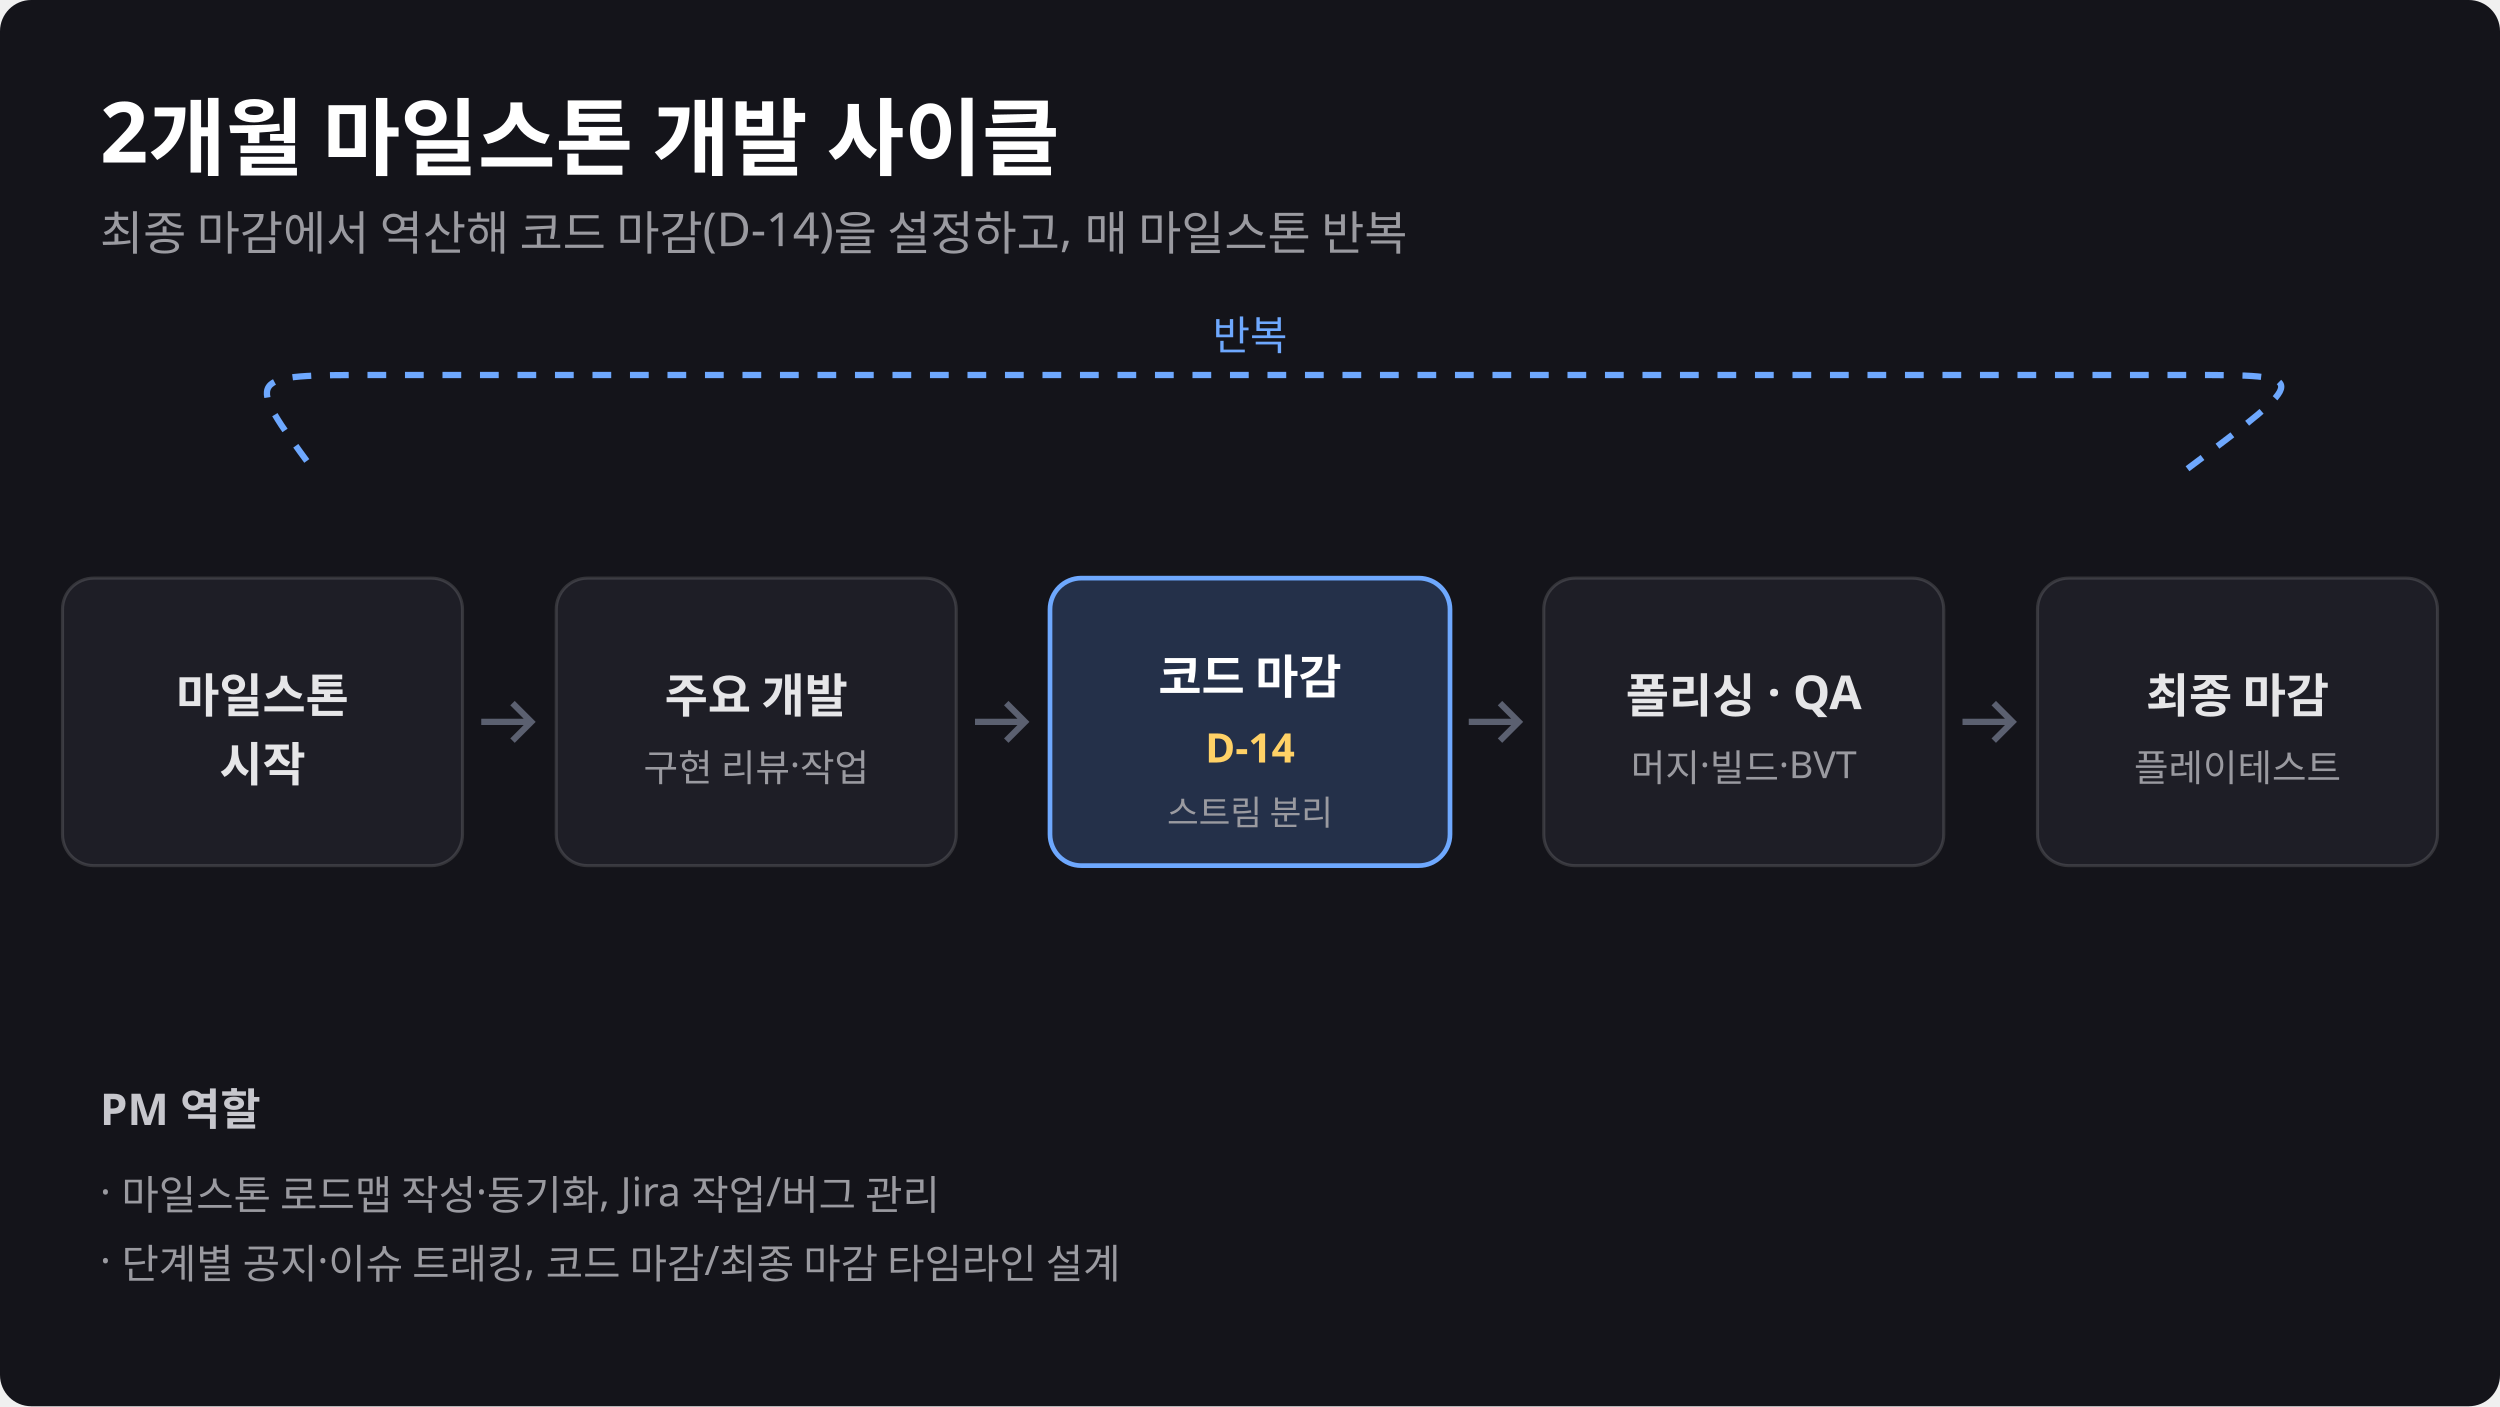
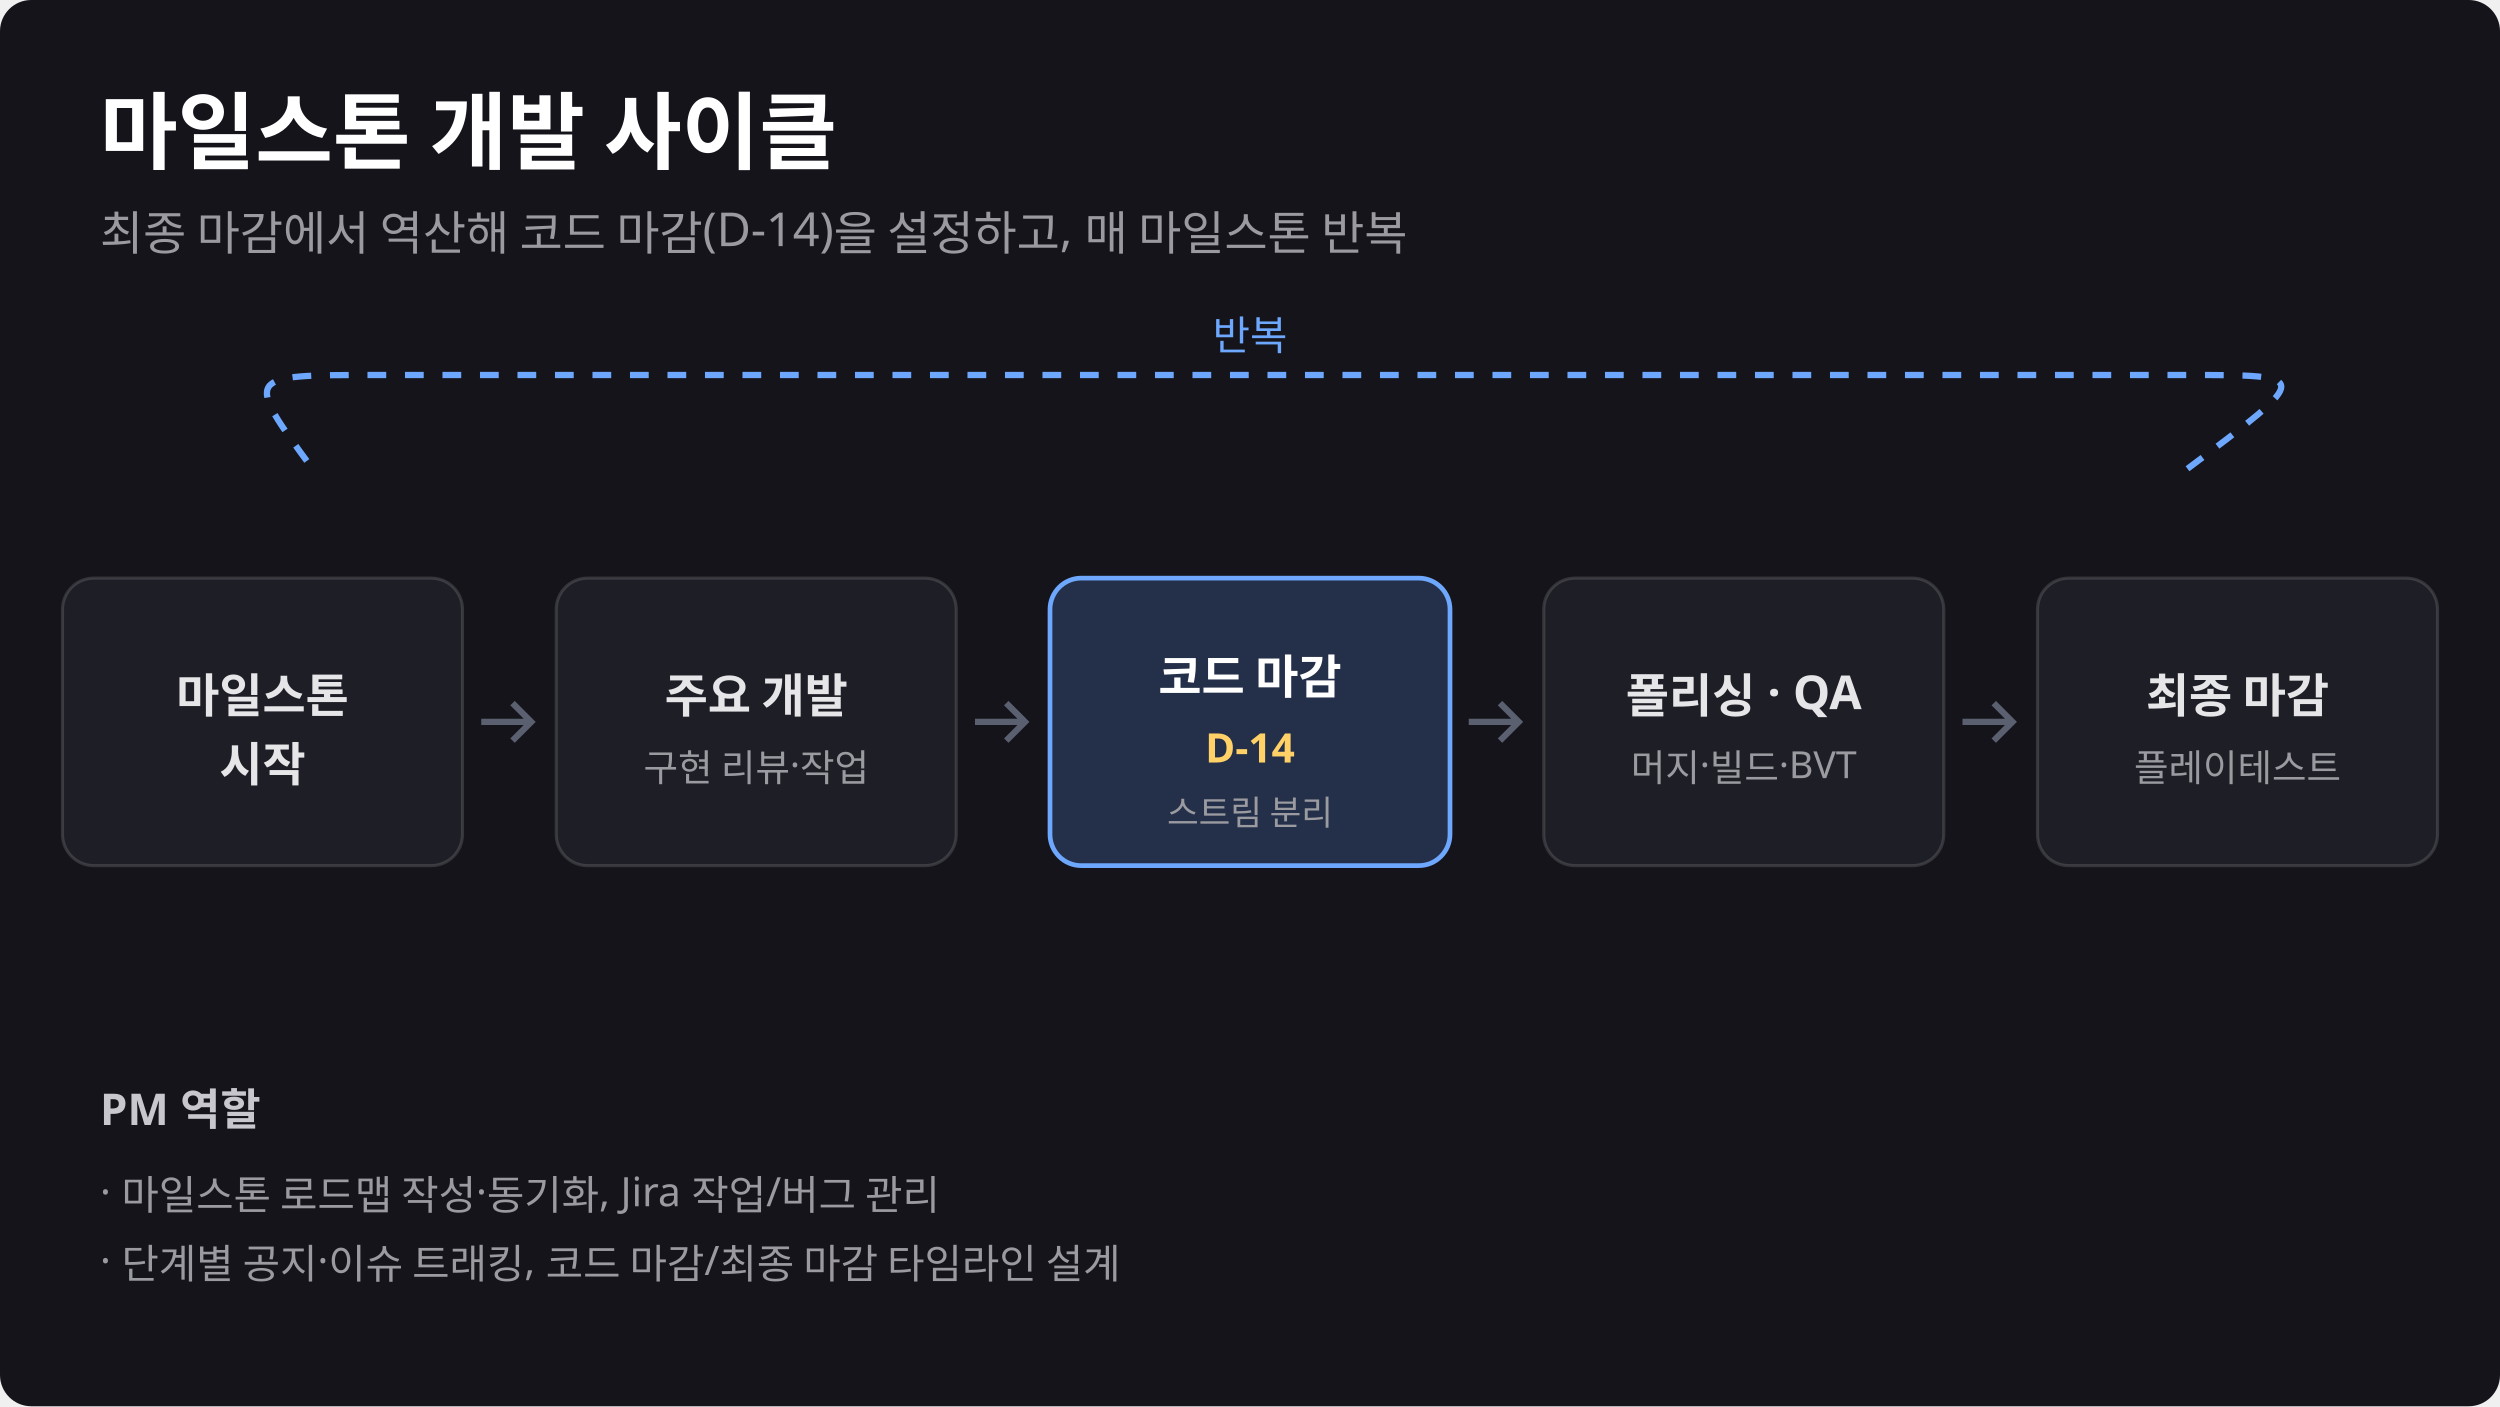
<svg xmlns="http://www.w3.org/2000/svg" viewBox="0 0 800 450" font-family="Pretendard, 'Malgun Gothic', 'Apple SD Gothic Neo', sans-serif">
  <rect width="800" height="450" rx="10" fill="#14141a" />
-   <text x="32" y="52" fill="#ffffff" font-size="27" font-weight="700">2개월 마일스톤 개발 사이클</text>
+   <text x="32" y="52" fill="#ffffff" font-size="27" font-weight="700">마일스톤 개발 사이클</text>
  <text x="32" y="80" fill="#9a9aa0" font-size="15">최종 마감에서 역산해 코드 마감(D-14)을 설정하고, 매 마일스톤 반복</text>
  <path d="M 700 150 C 740 120, 740 120, 700 120 L 120 120 C 78 120, 78 120, 100 150" fill="none" stroke="#6ea8fe" stroke-width="2" stroke-dasharray="6 6" />
  <text x="400" y="112" fill="#6ea8fe" font-size="13" text-anchor="middle">반복</text>
  <g>
    <rect x="20" y="185" width="128" height="92" rx="10" fill="#1e1e26" stroke="rgba(255,255,255,.14)" />
    <text x="84" y="228" fill="#e6e6e8" font-size="15" font-weight="600" text-anchor="middle">마일스톤</text>
    <text x="84" y="250" fill="#e6e6e8" font-size="15" font-weight="600" text-anchor="middle">시작</text>
    <rect x="178" y="185" width="128" height="92" rx="10" fill="#1e1e26" stroke="rgba(255,255,255,.14)" />
    <text x="242" y="228" fill="#e6e6e8" font-size="15" font-weight="600" text-anchor="middle">주요 개발</text>
    <text x="242" y="250" fill="#9a9aa0" font-size="12" text-anchor="middle">구현 리뷰·작업</text>
    <rect x="336" y="185" width="128" height="92" rx="10" fill="#243049" stroke="#6ea8fe" stroke-width="1.5" />
    <text x="400" y="222" fill="#ffffff" font-size="15" font-weight="700" text-anchor="middle">코드 마감</text>
    <text x="400" y="244" fill="#ffd166" font-size="13" font-weight="600" text-anchor="middle">D-14</text>
    <text x="400" y="264" fill="#9a9aa0" font-size="11" text-anchor="middle">스트림 분리</text>
    <rect x="494" y="185" width="128" height="92" rx="10" fill="#1e1e26" stroke="rgba(255,255,255,.14)" />
    <text x="558" y="228" fill="#e6e6e8" font-size="15" font-weight="600" text-anchor="middle">폴리싱 · QA</text>
    <text x="558" y="250" fill="#9a9aa0" font-size="12" text-anchor="middle">머지·빌드·BVT</text>
    <rect x="652" y="185" width="128" height="92" rx="10" fill="#1e1e26" stroke="rgba(255,255,255,.14)" />
    <text x="716" y="228" fill="#e6e6e8" font-size="15" font-weight="600" text-anchor="middle">최종 마감</text>
    <text x="716" y="250" fill="#9a9aa0" font-size="12" text-anchor="middle">플레이테스트</text>
  </g>
  <g fill="none" stroke="#5b6070" stroke-width="2">
    <path d="M154 231 l16 0 m-6 -6 l6 6 l-6 6" />
    <path d="M312 231 l16 0 m-6 -6 l6 6 l-6 6" />
    <path d="M470 231 l16 0 m-6 -6 l6 6 l-6 6" />
    <path d="M628 231 l16 0 m-6 -6 l6 6 l-6 6" />
  </g>
  <text x="32" y="360" fill="#c7c7cd" font-size="14" font-weight="600">PM 역할</text>
  <text x="32" y="386" fill="#9a9aa0" font-size="13">· 마일스톤 로드맵 작성·동기화, Jira 작업/버그 관리</text>
  <text x="32" y="408" fill="#9a9aa0" font-size="13">· 단계별 공지·이슈 트래킹, 코드 마감/최종 마감 타임라인 설계</text>
</svg>
